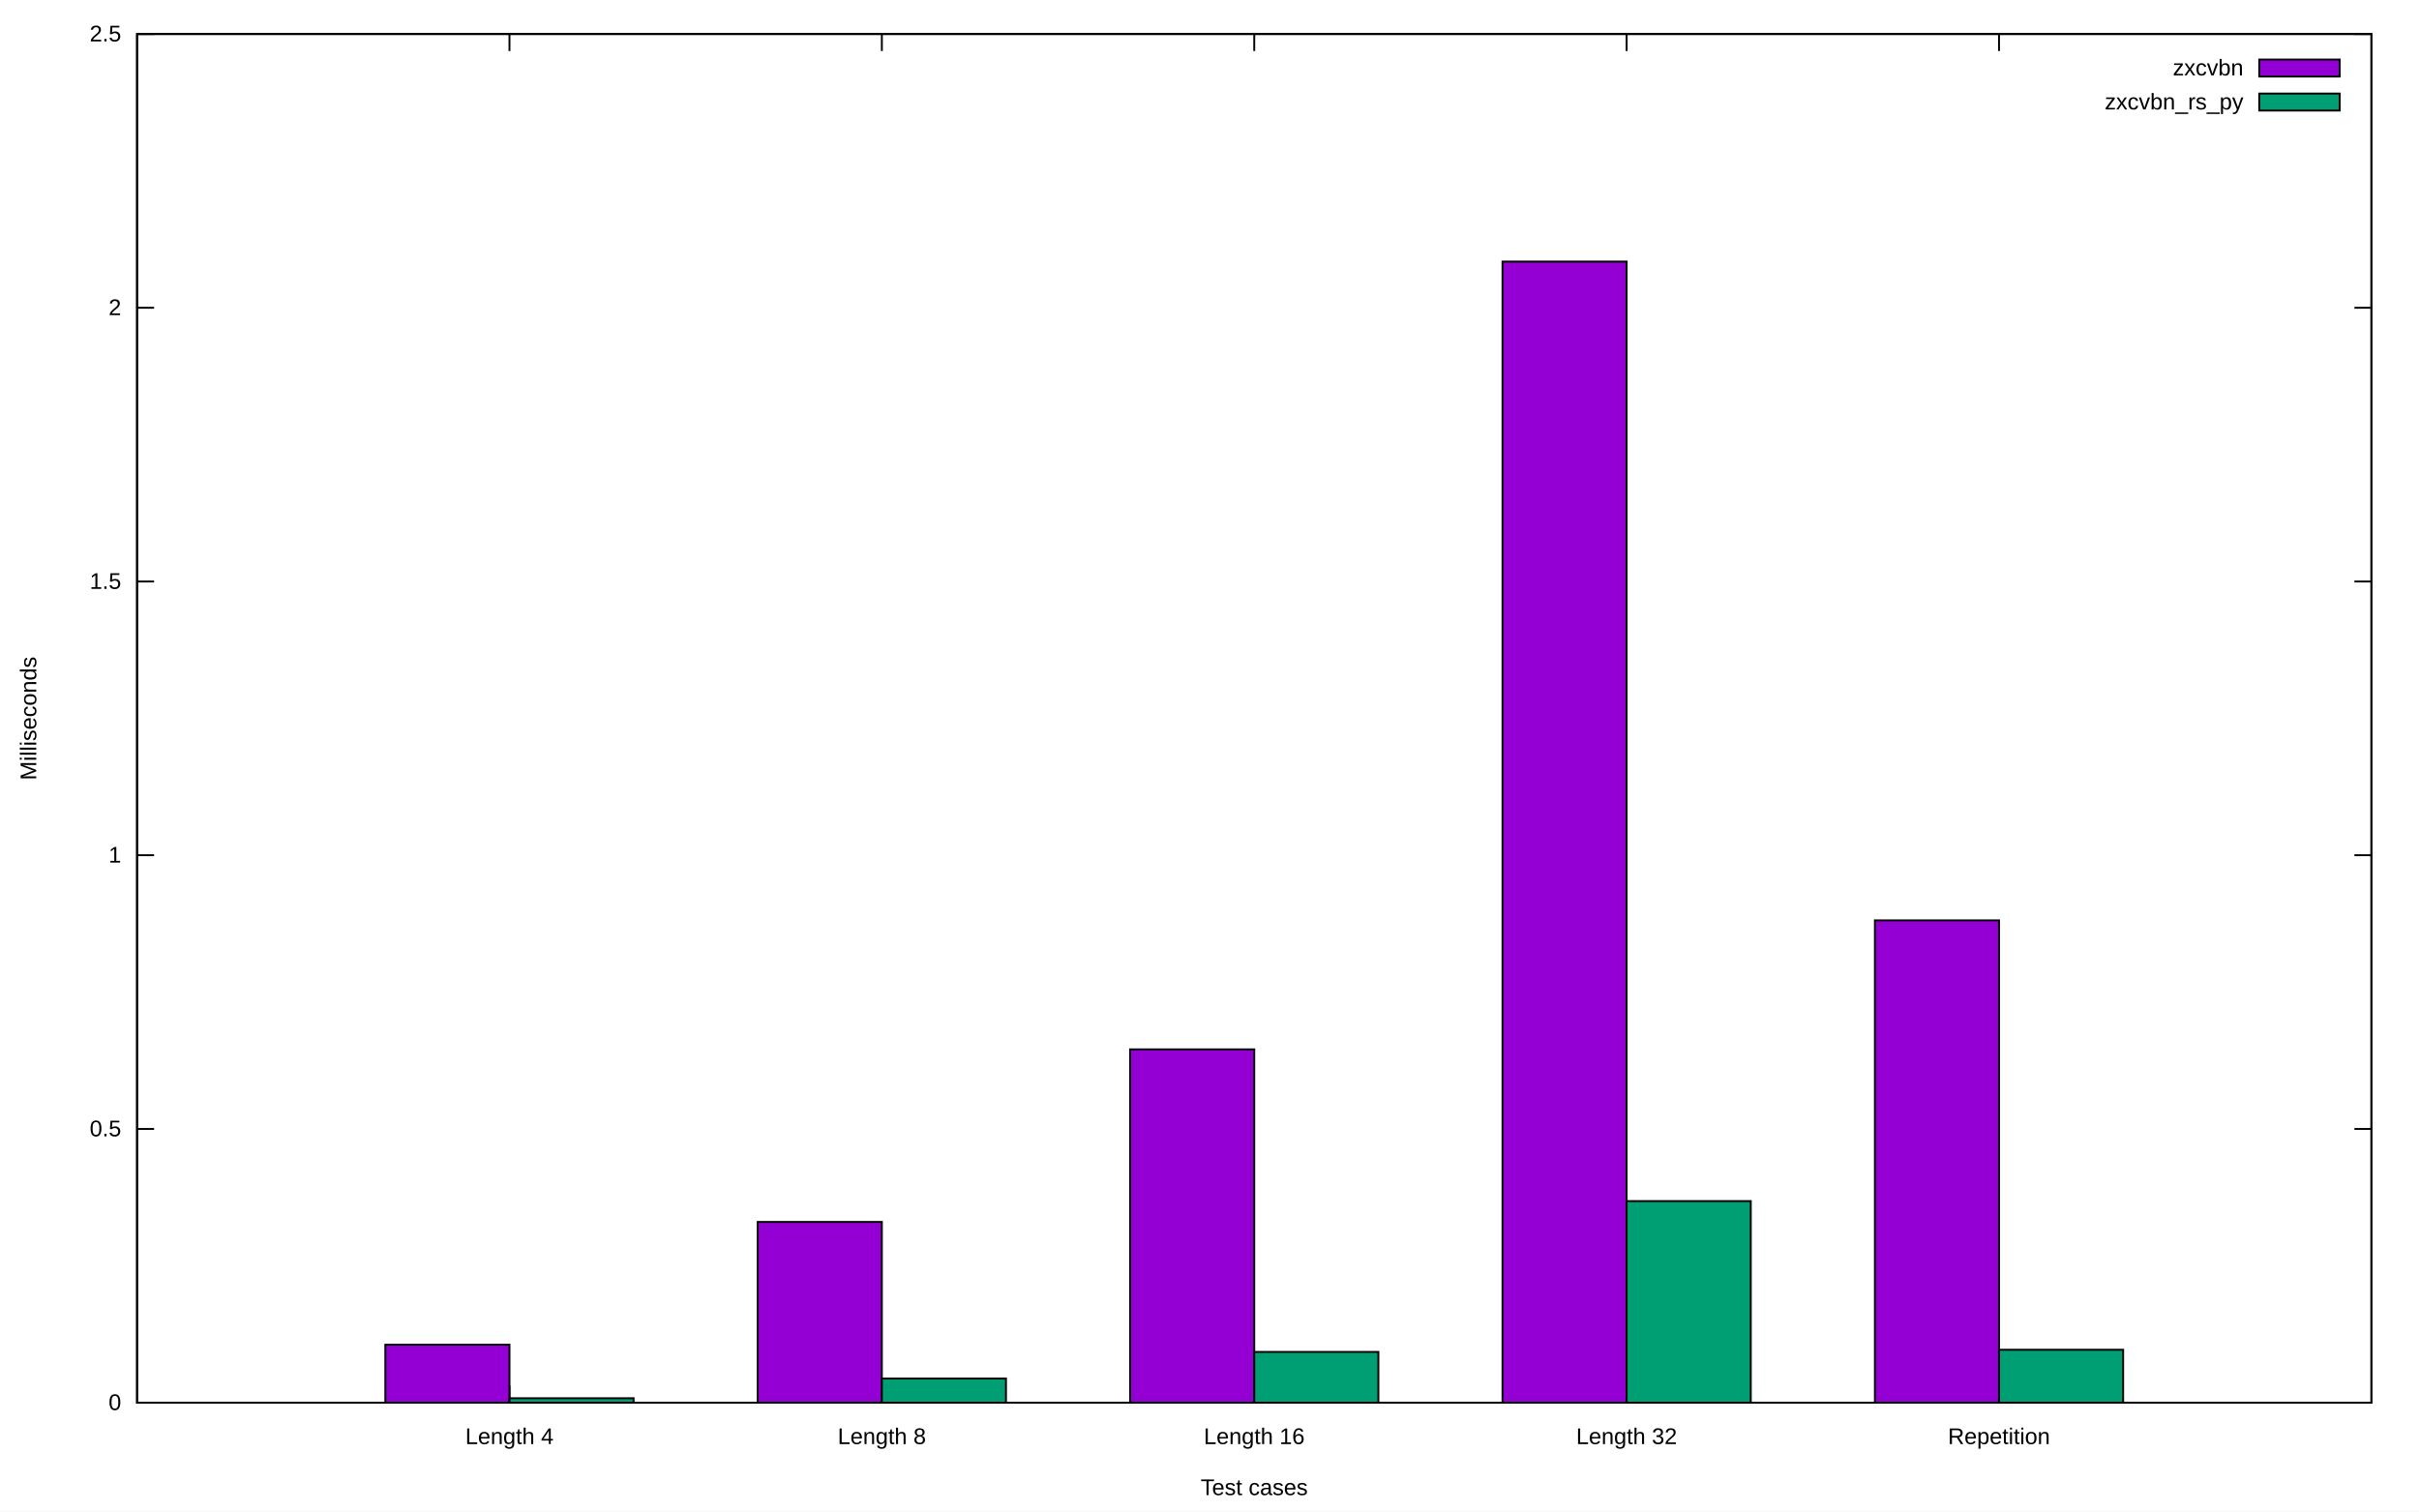
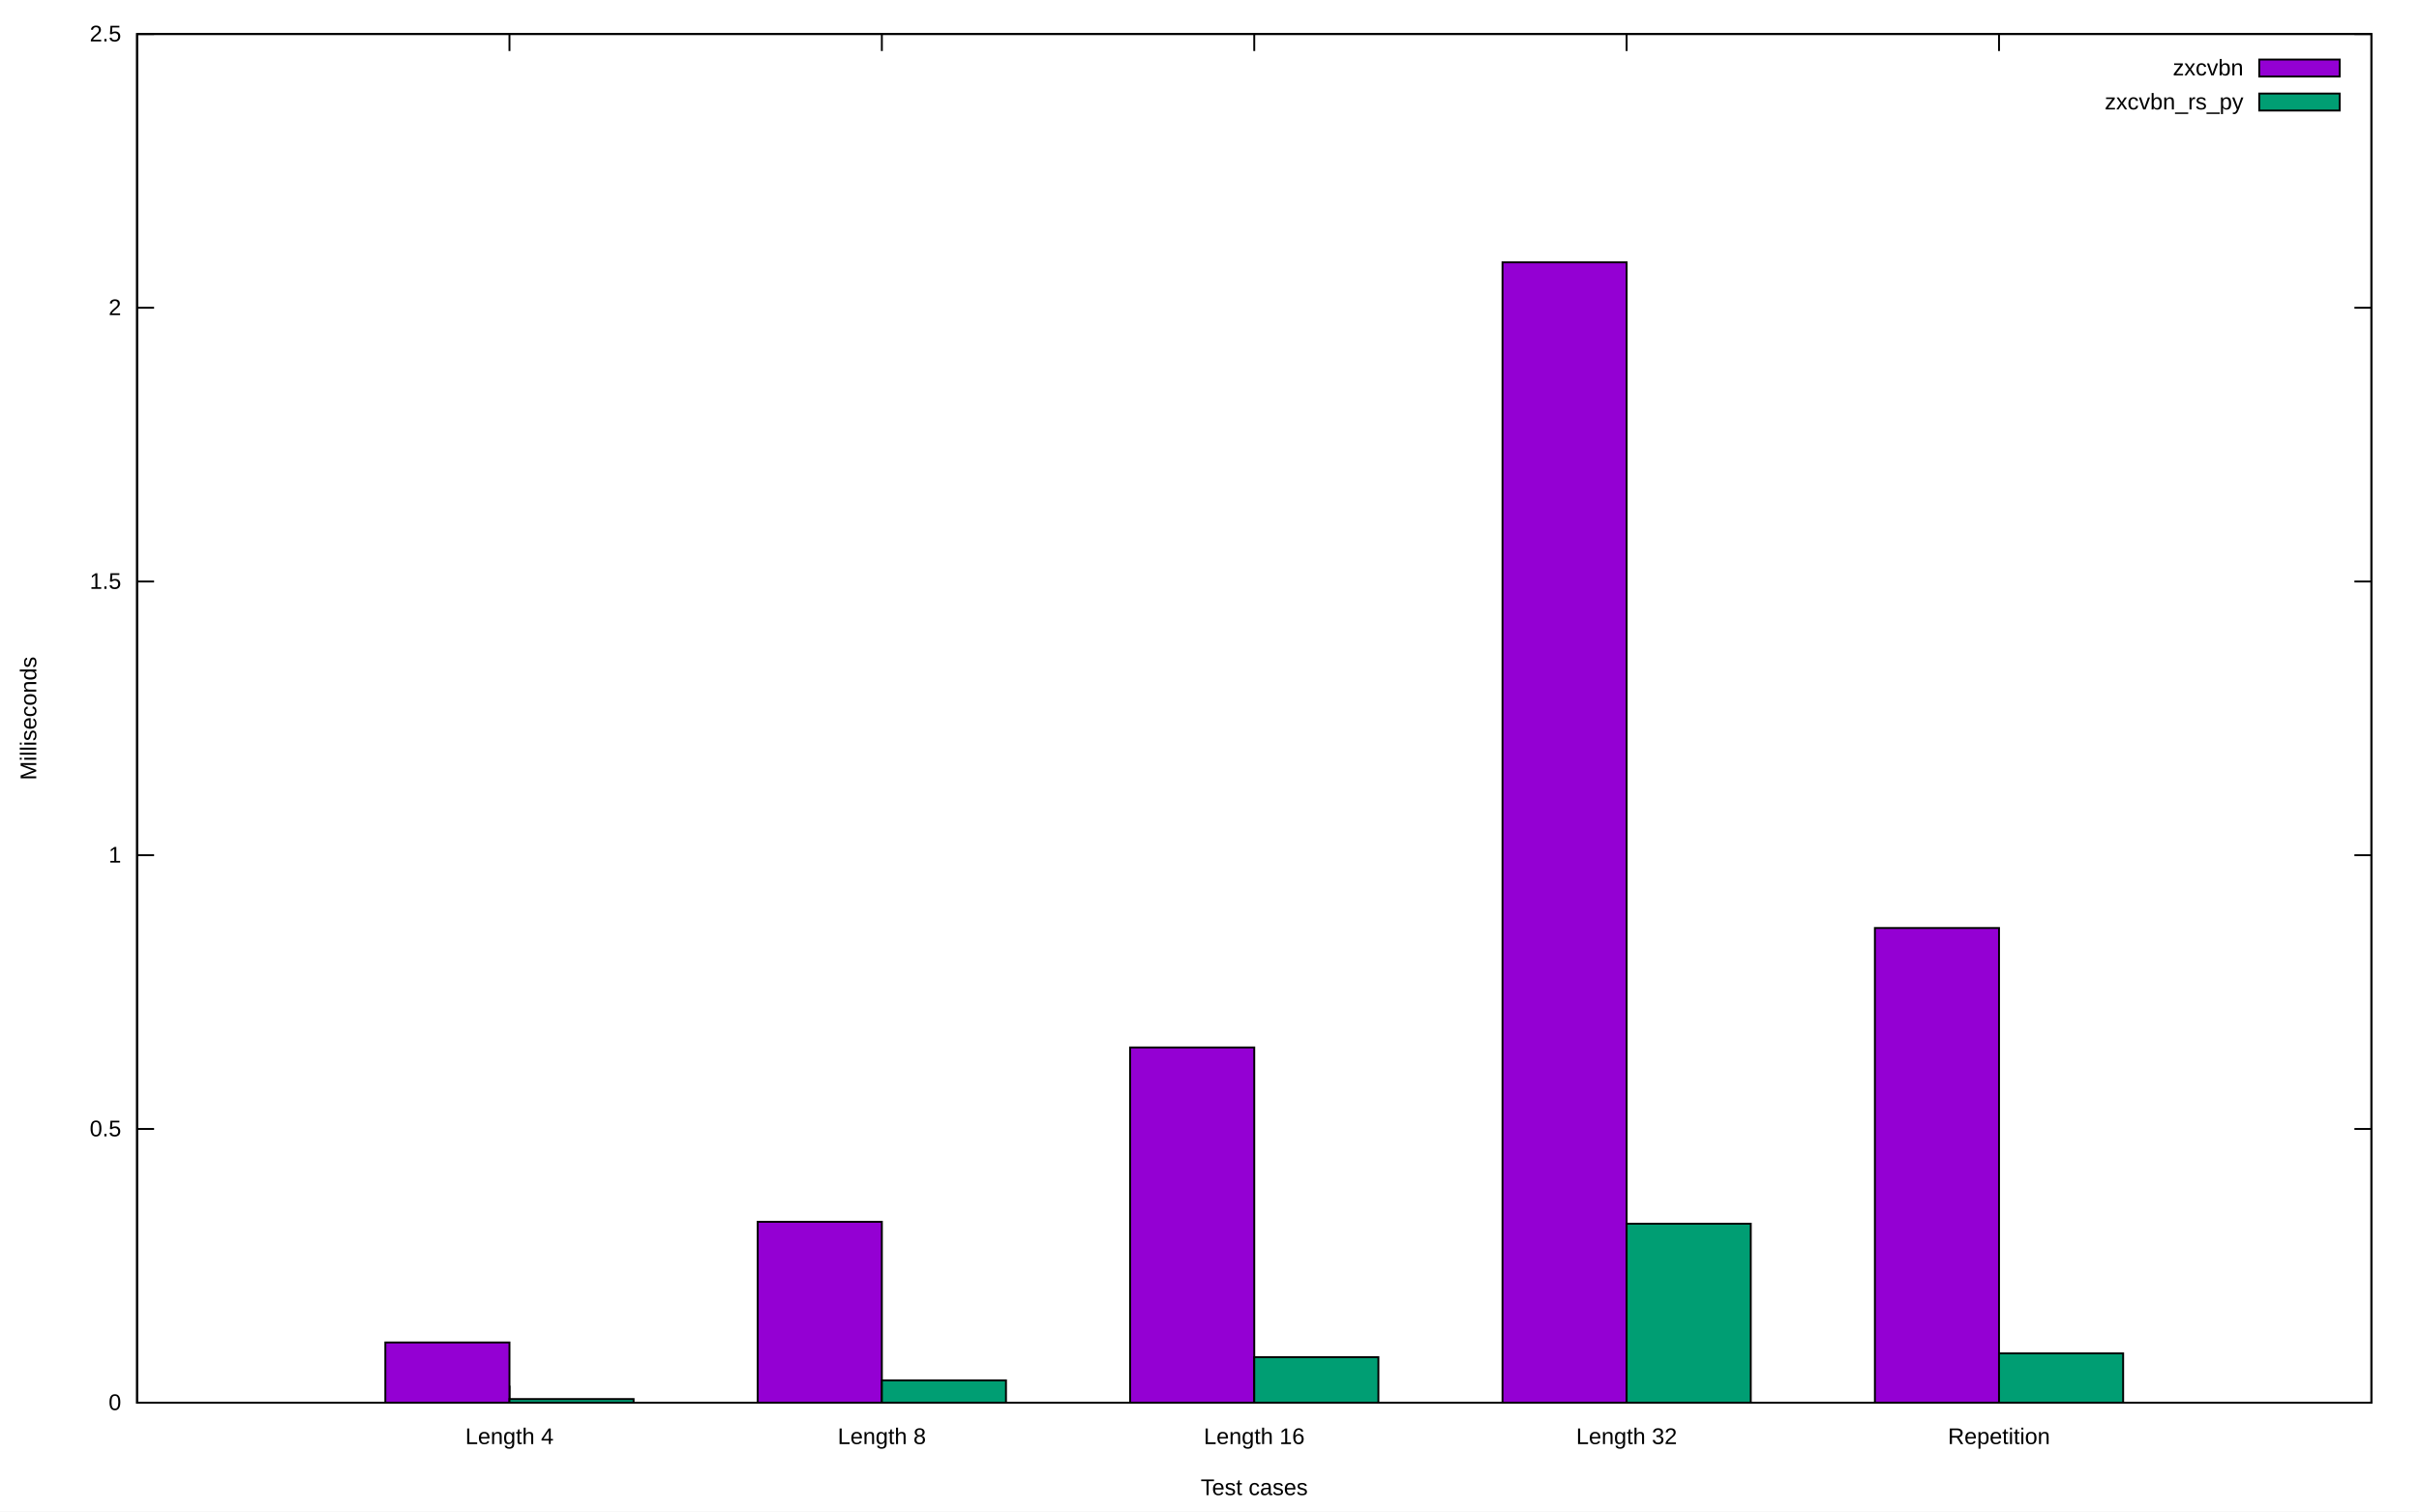
<svg xmlns="http://www.w3.org/2000/svg" xmlns:xlink="http://www.w3.org/1999/xlink" width="1280" height="800" viewBox="0 0 1280 800">
  <g id="gnuplot_canvas">
    <rect x="0" y="0" width="1280" height="800" fill="#ffffff" />
    <defs>
      <circle id="gpDot" r="0.5" stroke-width="0.5" stroke="currentColor" />
      <path id="gpPt0" stroke-width="0.222" stroke="currentColor" d="M-1,0 h2 M0,-1 v2" />
      <path id="gpPt1" stroke-width="0.222" stroke="currentColor" d="M-1,-1 L1,1 M1,-1 L-1,1" />
      <path id="gpPt2" stroke-width="0.222" stroke="currentColor" d="M-1,0 L1,0 M0,-1 L0,1 M-1,-1 L1,1 M-1,1 L1,-1" />
      <rect id="gpPt3" stroke-width="0.222" stroke="currentColor" x="-1" y="-1" width="2" height="2" />
      <rect id="gpPt4" stroke-width="0.222" stroke="currentColor" fill="currentColor" x="-1" y="-1" width="2" height="2" />
      <circle id="gpPt5" stroke-width="0.222" stroke="currentColor" cx="0" cy="0" r="1" />
      <use xlink:href="#gpPt5" id="gpPt6" fill="currentColor" stroke="none" />
      <path id="gpPt7" stroke-width="0.222" stroke="currentColor" d="M0,-1.33 L-1.33,0.67 L1.33,0.67 z" />
      <use xlink:href="#gpPt7" id="gpPt8" fill="currentColor" stroke="none" />
      <use xlink:href="#gpPt7" id="gpPt9" stroke="currentColor" transform="rotate(180)" />
      <use xlink:href="#gpPt9" id="gpPt10" fill="currentColor" stroke="none" />
      <use xlink:href="#gpPt3" id="gpPt11" stroke="currentColor" transform="rotate(45)" />
      <use xlink:href="#gpPt11" id="gpPt12" fill="currentColor" stroke="none" />
      <path id="gpPt13" stroke-width="0.222" stroke="currentColor" d="M0,1.330 L1.265,0.411 L0.782,-1.067 L-0.782,-1.076 L-1.265,0.411 z" />
      <use xlink:href="#gpPt13" id="gpPt14" fill="currentColor" stroke="none" />
      <filter id="textbox" filterUnits="objectBoundingBox" x="0" y="0" height="1" width="1">
        <feFlood flood-color="#FFFFFF" flood-opacity="1" result="bgnd" />
        <feComposite in="SourceGraphic" in2="bgnd" operator="atop" />
      </filter>
      <filter id="greybox" filterUnits="objectBoundingBox" x="0" y="0" height="1" width="1">
        <feFlood flood-color="lightgrey" flood-opacity="1" result="grey" />
        <feComposite in="SourceGraphic" in2="grey" operator="atop" />
      </filter>
    </defs>
    <g fill="none" color="#FFFFFF" stroke="currentColor" stroke-width="1.00" stroke-linecap="butt" stroke-linejoin="miter">
</g>
    <g fill="none" color="black" stroke="currentColor" stroke-width="1.00" stroke-linecap="butt" stroke-linejoin="miter">
      <path stroke="black" d="M72.53,742.40 L81.53,742.40 M1254.82,742.40 L1245.82,742.40  " />
      <g transform="translate(64.14,746.30)" stroke="none" fill="black" font-family="Arial" font-size="12.00" text-anchor="end">
        <text> 0</text>
      </g>
    </g>
    <g fill="none" color="black" stroke="currentColor" stroke-width="1.00" stroke-linecap="butt" stroke-linejoin="miter">
      <path stroke="black" d="M72.53,597.52 L81.53,597.52 M1254.82,597.52 L1245.82,597.52  " />
      <g transform="translate(64.14,601.42)" stroke="none" fill="black" font-family="Arial" font-size="12.00" text-anchor="end">
        <text> 0.5</text>
      </g>
    </g>
    <g fill="none" color="black" stroke="currentColor" stroke-width="1.00" stroke-linecap="butt" stroke-linejoin="miter">
      <path stroke="black" d="M72.53,452.64 L81.53,452.64 M1254.82,452.64 L1245.82,452.64  " />
      <g transform="translate(64.14,456.54)" stroke="none" fill="black" font-family="Arial" font-size="12.00" text-anchor="end">
        <text> 1</text>
      </g>
    </g>
    <g fill="none" color="black" stroke="currentColor" stroke-width="1.00" stroke-linecap="butt" stroke-linejoin="miter">
      <path stroke="black" d="M72.53,307.77 L81.53,307.77 M1254.82,307.77 L1245.82,307.77  " />
      <g transform="translate(64.14,311.67)" stroke="none" fill="black" font-family="Arial" font-size="12.00" text-anchor="end">
        <text> 1.5</text>
      </g>
    </g>
    <g fill="none" color="black" stroke="currentColor" stroke-width="1.00" stroke-linecap="butt" stroke-linejoin="miter">
      <path stroke="black" d="M72.53,162.89 L81.53,162.89 M1254.82,162.89 L1245.82,162.89  " />
      <g transform="translate(64.14,166.79)" stroke="none" fill="black" font-family="Arial" font-size="12.00" text-anchor="end">
        <text> 2</text>
      </g>
    </g>
    <g fill="none" color="black" stroke="currentColor" stroke-width="1.00" stroke-linecap="butt" stroke-linejoin="miter">
      <path stroke="black" d="M72.53,18.01 L81.53,18.01 M1254.82,18.01 L1245.82,18.01  " />
      <g transform="translate(64.14,21.91)" stroke="none" fill="black" font-family="Arial" font-size="12.00" text-anchor="end">
        <text> 2.5</text>
      </g>
    </g>
    <g fill="none" color="black" stroke="currentColor" stroke-width="1.00" stroke-linecap="butt" stroke-linejoin="miter">
      <path stroke="black" d="M269.58,742.40 L269.58,733.40 M269.58,18.01 L269.58,27.01  " />
      <g transform="translate(269.58,764.30)" stroke="none" fill="black" font-family="Arial" font-size="12.00" text-anchor="middle">
        <text>Length 4</text>
      </g>
    </g>
    <g fill="none" color="black" stroke="currentColor" stroke-width="1.00" stroke-linecap="butt" stroke-linejoin="miter">
      <path stroke="black" d="M466.63,742.40 L466.63,733.40 M466.63,18.01 L466.63,27.01  " />
      <g transform="translate(466.63,764.30)" stroke="none" fill="black" font-family="Arial" font-size="12.00" text-anchor="middle">
        <text>Length 8</text>
      </g>
    </g>
    <g fill="none" color="black" stroke="currentColor" stroke-width="1.00" stroke-linecap="butt" stroke-linejoin="miter">
      <path stroke="black" d="M663.68,742.40 L663.68,733.40 M663.68,18.01 L663.68,27.01  " />
      <g transform="translate(663.68,764.30)" stroke="none" fill="black" font-family="Arial" font-size="12.00" text-anchor="middle">
        <text>Length 16</text>
      </g>
    </g>
    <g fill="none" color="black" stroke="currentColor" stroke-width="1.00" stroke-linecap="butt" stroke-linejoin="miter">
      <path stroke="black" d="M860.72,742.40 L860.72,733.40 M860.72,18.01 L860.72,27.01  " />
      <g transform="translate(860.72,764.30)" stroke="none" fill="black" font-family="Arial" font-size="12.00" text-anchor="middle">
        <text>Length 32</text>
      </g>
    </g>
    <g fill="none" color="black" stroke="currentColor" stroke-width="1.00" stroke-linecap="butt" stroke-linejoin="miter">
      <path stroke="black" d="M1057.77,742.40 L1057.77,733.40 M1057.77,18.01 L1057.77,27.01  " />
      <g transform="translate(1057.77,764.30)" stroke="none" fill="black" font-family="Arial" font-size="12.00" text-anchor="middle">
        <text>Repetition</text>
      </g>
    </g>
    <g fill="none" color="black" stroke="currentColor" stroke-width="1.00" stroke-linecap="butt" stroke-linejoin="miter">
</g>
    <g fill="none" color="black" stroke="currentColor" stroke-width="1.00" stroke-linecap="butt" stroke-linejoin="miter">
      <path stroke="black" d="M72.53,18.01 L72.53,742.40 L1254.82,742.40 L1254.82,18.01 L72.53,18.01 Z  " />
    </g>
    <g fill="none" color="black" stroke="currentColor" stroke-width="1.00" stroke-linecap="butt" stroke-linejoin="miter">
-       <g transform="translate(19.18,380.21) rotate(270)" stroke="none" fill="black" font-family="Arial" font-size="12.00" text-anchor="middle">
+ </g>
+     <g id="gnuplot_plot_1" fill="none">
+       <g fill="none" color="black" stroke="currentColor" stroke-width="1.00" stroke-linecap="butt" stroke-linejoin="miter">
+         <g transform="translate(1187.09,39.91)" stroke="none" fill="black" font-family="Arial" font-size="12.00" text-anchor="end">
+           <text>zxcvbn</text>
+         </g>
+       </g>
+       <g fill="none" color="black" stroke="currentColor" stroke-width="1.00" stroke-linecap="butt" stroke-linejoin="miter">
+         <g stroke="none" shape-rendering="crispEdges">
+           <polygon fill="rgb(148,   0, 211)" points="1195.48,40.51 1238.04,40.51 1238.04,31.51 1195.48,31.51 " />
+         </g>
+         <path stroke="rgb(  0,   0,   0)" d="M1195.48,40.51 L1238.04,40.51 L1238.04,31.51 L1195.48,31.51 L1195.48,40.51 Z  " />
+       </g>
+       <g fill="none" color="black" stroke="currentColor" stroke-width="1.00" stroke-linecap="butt" stroke-linejoin="miter">
+         <g stroke="none" shape-rendering="crispEdges">
+           <polygon fill="rgb(148,   0, 211)" points="203.90,742.40 269.59,742.40 269.59,710.51 203.90,710.51 " />
+         </g>
+         <path stroke="rgb(  0,   0,   0)" d="M203.90,742.40 L203.90,710.52 L269.58,710.52 L269.58,742.40 L203.90,742.40 Z  " />
+       </g>
+       <g fill="none" color="black" stroke="currentColor" stroke-width="1.00" stroke-linecap="butt" stroke-linejoin="miter">
+         <g stroke="none" shape-rendering="crispEdges">
+           <polygon fill="rgb(148,   0, 211)" points="400.94,742.40 466.64,742.40 466.64,646.65 400.94,646.65 " />
+         </g>
+         <path stroke="rgb(  0,   0,   0)" d="M400.94,742.40 L400.94,646.66 L466.63,646.66 L466.63,742.40 L400.94,742.40 Z  " />
+       </g>
+       <g fill="none" color="black" stroke="currentColor" stroke-width="1.00" stroke-linecap="butt" stroke-linejoin="miter">
+         <g stroke="none" shape-rendering="crispEdges">
+           <polygon fill="rgb(148,   0, 211)" points="597.99,742.40 663.69,742.40 663.69,554.37 597.99,554.37 " />
+         </g>
+         <path stroke="rgb(  0,   0,   0)" d="M597.99,742.40 L597.99,554.38 L663.68,554.38 L663.68,742.40 L597.99,742.40 Z  " />
+       </g>
+       <g fill="none" color="black" stroke="currentColor" stroke-width="1.00" stroke-linecap="butt" stroke-linejoin="miter">
+         <g stroke="none" shape-rendering="crispEdges">
+           <polygon fill="rgb(148,   0, 211)" points="795.04,742.40 860.73,742.40 860.73,138.83 795.04,138.83 " />
+         </g>
+         <path stroke="rgb(  0,   0,   0)" d="M795.04,742.40 L795.04,138.84 L860.72,138.84 L860.72,742.40 L795.04,742.40 Z  " />
+       </g>
+       <g fill="none" color="black" stroke="currentColor" stroke-width="1.00" stroke-linecap="butt" stroke-linejoin="miter">
+         <g stroke="none" shape-rendering="crispEdges">
+           <polygon fill="rgb(148,   0, 211)" points="992.09,742.40 1057.78,742.40 1057.78,491.15 992.09,491.15 " />
+         </g>
+         <path stroke="rgb(  0,   0,   0)" d="M992.09,742.40 L992.09,491.16 L1057.77,491.16 L1057.77,742.40 L992.09,742.40 Z  " />
+       </g>
+       <g fill="none" color="black" stroke="currentColor" stroke-width="1.00" stroke-linecap="butt" stroke-linejoin="miter">
+ </g>
+     </g>
+     <g id="gnuplot_plot_2" fill="none">
+       <g fill="none" color="black" stroke="currentColor" stroke-width="1.00" stroke-linecap="butt" stroke-linejoin="miter">
+         <g transform="translate(1187.09,57.91)" stroke="none" fill="black" font-family="Arial" font-size="12.00" text-anchor="end">
+           <text>zxcvbn_rs_py</text>
+         </g>
+       </g>
+       <g fill="none" color="black" stroke="currentColor" stroke-width="1.00" stroke-linecap="butt" stroke-linejoin="miter">
+         <g stroke="none" shape-rendering="crispEdges">
+           <polygon fill="rgb(  0, 158, 115)" points="1195.48,58.51 1238.04,58.51 1238.04,49.51 1195.48,49.51 " />
+         </g>
+         <path stroke="rgb(  0,   0,   0)" d="M1195.48,58.51 L1238.04,58.51 L1238.04,49.51 L1195.48,49.51 L1195.48,58.51 Z  " />
+       </g>
+       <g fill="none" color="black" stroke="currentColor" stroke-width="1.00" stroke-linecap="butt" stroke-linejoin="miter">
+         <g stroke="none" shape-rendering="crispEdges">
+           <polygon fill="rgb(  0, 158, 115)" points="269.58,742.40 335.27,742.40 335.27,740.46 269.58,740.46 " />
+         </g>
+         <path stroke="rgb(  0,   0,   0)" d="M269.58,742.40 L269.58,740.47 L335.26,740.47 L335.26,742.40 L269.58,742.40 Z  " />
+       </g>
+       <g fill="none" color="black" stroke="currentColor" stroke-width="1.00" stroke-linecap="butt" stroke-linejoin="miter">
+         <g stroke="none" shape-rendering="crispEdges">
+           <polygon fill="rgb(  0, 158, 115)" points="466.63,742.40 532.32,742.40 532.32,730.58 466.63,730.58 " />
+         </g>
+         <path stroke="rgb(  0,   0,   0)" d="M466.63,742.40 L466.63,730.59 L532.31,730.59 L532.31,742.40 L466.63,742.40 Z  " />
+       </g>
+       <g fill="none" color="black" stroke="currentColor" stroke-width="1.00" stroke-linecap="butt" stroke-linejoin="miter">
+         <g stroke="none" shape-rendering="crispEdges">
+           <polygon fill="rgb(  0, 158, 115)" points="663.68,742.40 729.37,742.40 729.37,718.28 663.68,718.28 " />
+         </g>
+         <path stroke="rgb(  0,   0,   0)" d="M663.68,742.40 L663.68,718.29 L729.36,718.29 L729.36,742.40 L663.68,742.40 Z  " />
+       </g>
+       <g fill="none" color="black" stroke="currentColor" stroke-width="1.00" stroke-linecap="butt" stroke-linejoin="miter">
+         <g stroke="none" shape-rendering="crispEdges">
+           <polygon fill="rgb(  0, 158, 115)" points="860.72,742.40 926.42,742.40 926.42,647.66 860.72,647.66 " />
+         </g>
+         <path stroke="rgb(  0,   0,   0)" d="M860.72,742.40 L860.72,647.67 L926.41,647.67 L926.41,742.40 L860.72,742.40 Z  " />
+       </g>
+       <g fill="none" color="black" stroke="currentColor" stroke-width="1.00" stroke-linecap="butt" stroke-linejoin="miter">
+         <g stroke="none" shape-rendering="crispEdges">
+           <polygon fill="rgb(  0, 158, 115)" points="1057.77,742.40 1123.46,742.40 1123.46,716.29 1057.77,716.29 " />
+         </g>
+         <path stroke="rgb(  0,   0,   0)" d="M1057.77,742.40 L1057.77,716.30 L1123.45,716.30 L1123.45,742.40 L1057.77,742.40 Z  " />
+       </g>
+       <g fill="none" color="black" stroke="currentColor" stroke-width="1.00" stroke-linecap="butt" stroke-linejoin="miter">
+ </g>
+     </g>
+     <g fill="none" color="#FFFFFF" stroke="rgb(  0, 158, 115)" stroke-width="2.00" stroke-linecap="butt" stroke-linejoin="miter">
+ </g>
+     <g fill="none" color="black" stroke="currentColor" stroke-width="2.00" stroke-linecap="butt" stroke-linejoin="miter">
+ </g>
+     <g fill="none" color="black" stroke="black" stroke-width="1.00" stroke-linecap="butt" stroke-linejoin="miter">
+ </g>
+     <g fill="none" color="black" stroke="currentColor" stroke-width="1.00" stroke-linecap="butt" stroke-linejoin="miter">
+       <path stroke="black" d="M72.53,18.01 L72.53,742.40 L1254.82,742.40 L1254.82,18.01 L72.53,18.01 Z  " />
+       <g transform="translate(19.18,380.21) rotate(270.00)" stroke="none" fill="black" font-family="Arial" font-size="12.00" text-anchor="middle">
        <text>Milliseconds</text>
      </g>
    </g>
    <g fill="none" color="black" stroke="currentColor" stroke-width="1.00" stroke-linecap="butt" stroke-linejoin="miter">
      <g transform="translate(663.67,791.30)" stroke="none" fill="black" font-family="Arial" font-size="12.00" text-anchor="middle">
        <text>Test cases</text>
      </g>
    </g>
    <g fill="none" color="black" stroke="currentColor" stroke-width="1.00" stroke-linecap="butt" stroke-linejoin="miter">
</g>
-     <g id="gnuplot_plot_1" fill="none">
-       <g fill="none" color="black" stroke="currentColor" stroke-width="1.00" stroke-linecap="butt" stroke-linejoin="miter">
-         <g transform="translate(1187.09,39.91)" stroke="none" fill="black" font-family="Arial" font-size="12.00" text-anchor="end">
-           <text>zxcvbn</text>
-         </g>
-       </g>
-       <g fill="none" color="black" stroke="currentColor" stroke-width="1.00" stroke-linecap="butt" stroke-linejoin="miter">
-         <g stroke="none" shape-rendering="crispEdges">
-           <polygon fill="rgb(148,   0, 211)" points="1195.48,40.51 1238.04,40.51 1238.04,31.51 1195.48,31.51 " />
-         </g>
-         <path stroke="rgb(  0,   0,   0)" d="M1195.48,40.51 L1238.04,40.51 L1238.04,31.51 L1195.48,31.51 L1195.48,40.51 Z  " />
-       </g>
-       <g fill="none" color="black" stroke="currentColor" stroke-width="1.00" stroke-linecap="butt" stroke-linejoin="miter">
-         <g stroke="none" shape-rendering="crispEdges">
-           <polygon fill="rgb(148,   0, 211)" points="203.90,742.40 269.59,742.40 269.59,711.70 203.90,711.70 " />
-         </g>
-         <path stroke="rgb(  0,   0,   0)" d="M203.90,742.40 L203.90,711.71 L269.58,711.71 L269.58,742.40 L203.90,742.40 Z  " />
-       </g>
-       <g fill="none" color="black" stroke="currentColor" stroke-width="1.00" stroke-linecap="butt" stroke-linejoin="miter">
-         <g stroke="none" shape-rendering="crispEdges">
-           <polygon fill="rgb(148,   0, 211)" points="400.94,742.40 466.64,742.40 466.64,646.72 400.94,646.72 " />
-         </g>
-         <path stroke="rgb(  0,   0,   0)" d="M400.94,742.40 L400.94,646.73 L466.63,646.73 L466.63,742.40 L400.94,742.40 Z  " />
-       </g>
-       <g fill="none" color="black" stroke="currentColor" stroke-width="1.00" stroke-linecap="butt" stroke-linejoin="miter">
-         <g stroke="none" shape-rendering="crispEdges">
-           <polygon fill="rgb(148,   0, 211)" points="597.99,742.40 663.69,742.40 663.69,555.38 597.99,555.38 " />
-         </g>
-         <path stroke="rgb(  0,   0,   0)" d="M597.99,742.40 L597.99,555.39 L663.68,555.39 L663.68,742.40 L597.99,742.40 Z  " />
-       </g>
-       <g fill="none" color="black" stroke="currentColor" stroke-width="1.00" stroke-linecap="butt" stroke-linejoin="miter">
-         <g stroke="none" shape-rendering="crispEdges">
-           <polygon fill="rgb(148,   0, 211)" points="795.04,742.40 860.73,742.40 860.73,138.43 795.04,138.43 " />
-         </g>
-         <path stroke="rgb(  0,   0,   0)" d="M795.04,742.40 L795.04,138.44 L860.72,138.44 L860.72,742.40 L795.04,742.40 Z  " />
-       </g>
-       <g fill="none" color="black" stroke="currentColor" stroke-width="1.00" stroke-linecap="butt" stroke-linejoin="miter">
-         <g stroke="none" shape-rendering="crispEdges">
-           <polygon fill="rgb(148,   0, 211)" points="992.09,742.40 1057.78,742.40 1057.78,487.11 992.09,487.11 " />
-         </g>
-         <path stroke="rgb(  0,   0,   0)" d="M992.09,742.40 L992.09,487.12 L1057.77,487.12 L1057.77,742.40 L992.09,742.40 Z  " />
-       </g>
-       <g fill="none" color="black" stroke="currentColor" stroke-width="1.00" stroke-linecap="butt" stroke-linejoin="miter">
- </g>
-     </g>
-     <g id="gnuplot_plot_2" fill="none">
-       <g fill="none" color="black" stroke="currentColor" stroke-width="1.00" stroke-linecap="butt" stroke-linejoin="miter">
-         <g transform="translate(1187.09,57.91)" stroke="none" fill="black" font-family="Arial" font-size="12.00" text-anchor="end">
-           <text>zxcvbn_rs_py</text>
-         </g>
-       </g>
-       <g fill="none" color="black" stroke="currentColor" stroke-width="1.00" stroke-linecap="butt" stroke-linejoin="miter">
-         <g stroke="none" shape-rendering="crispEdges">
-           <polygon fill="rgb(  0, 158, 115)" points="1195.48,58.51 1238.04,58.51 1238.04,49.51 1195.48,49.51 " />
-         </g>
-         <path stroke="rgb(  0,   0,   0)" d="M1195.48,58.51 L1238.04,58.51 L1238.04,49.51 L1195.48,49.51 L1195.48,58.51 Z  " />
-       </g>
-       <g fill="none" color="black" stroke="currentColor" stroke-width="1.00" stroke-linecap="butt" stroke-linejoin="miter">
-         <g stroke="none" shape-rendering="crispEdges">
-           <polygon fill="rgb(  0, 158, 115)" points="269.58,742.40 335.27,742.40 335.27,740.03 269.58,740.03 " />
-         </g>
-         <path stroke="rgb(  0,   0,   0)" d="M269.58,742.40 L269.58,740.04 L335.26,740.04 L335.26,742.40 L269.58,742.40 Z  " />
-       </g>
-       <g fill="none" color="black" stroke="currentColor" stroke-width="1.00" stroke-linecap="butt" stroke-linejoin="miter">
-         <g stroke="none" shape-rendering="crispEdges">
-           <polygon fill="rgb(  0, 158, 115)" points="466.63,742.40 532.32,742.40 532.32,729.61 466.63,729.61 " />
-         </g>
-         <path stroke="rgb(  0,   0,   0)" d="M466.63,742.40 L466.63,729.62 L532.31,729.62 L532.31,742.40 L466.63,742.40 Z  " />
-       </g>
-       <g fill="none" color="black" stroke="currentColor" stroke-width="1.00" stroke-linecap="butt" stroke-linejoin="miter">
-         <g stroke="none" shape-rendering="crispEdges">
-           <polygon fill="rgb(  0, 158, 115)" points="663.68,742.40 729.37,742.40 729.37,715.52 663.68,715.52 " />
-         </g>
-         <path stroke="rgb(  0,   0,   0)" d="M663.68,742.40 L663.68,715.53 L729.36,715.53 L729.36,742.40 L663.68,742.40 Z  " />
-       </g>
-       <g fill="none" color="black" stroke="currentColor" stroke-width="1.00" stroke-linecap="butt" stroke-linejoin="miter">
-         <g stroke="none" shape-rendering="crispEdges">
-           <polygon fill="rgb(  0, 158, 115)" points="860.72,742.40 926.42,742.40 926.42,635.69 860.72,635.69 " />
-         </g>
-         <path stroke="rgb(  0,   0,   0)" d="M860.72,742.40 L860.72,635.70 L926.41,635.70 L926.41,742.40 L860.72,742.40 Z  " />
-       </g>
-       <g fill="none" color="black" stroke="currentColor" stroke-width="1.00" stroke-linecap="butt" stroke-linejoin="miter">
-         <g stroke="none" shape-rendering="crispEdges">
-           <polygon fill="rgb(  0, 158, 115)" points="1057.77,742.40 1123.46,742.40 1123.46,714.37 1057.77,714.37 " />
-         </g>
-         <path stroke="rgb(  0,   0,   0)" d="M1057.77,742.40 L1057.77,714.38 L1123.45,714.38 L1123.45,742.40 L1057.77,742.40 Z  " />
-       </g>
-       <g fill="none" color="black" stroke="currentColor" stroke-width="1.00" stroke-linecap="butt" stroke-linejoin="miter">
- </g>
-     </g>
-     <g fill="none" color="#FFFFFF" stroke="rgb(  0, 158, 115)" stroke-width="2.00" stroke-linecap="butt" stroke-linejoin="miter">
- </g>
-     <g fill="none" color="black" stroke="currentColor" stroke-width="2.00" stroke-linecap="butt" stroke-linejoin="miter">
- </g>
-     <g fill="none" color="black" stroke="black" stroke-width="1.00" stroke-linecap="butt" stroke-linejoin="miter">
- </g>
-     <g fill="none" color="black" stroke="currentColor" stroke-width="1.00" stroke-linecap="butt" stroke-linejoin="miter">
-       <path stroke="black" d="M72.53,18.01 L72.53,742.40 L1254.82,742.40 L1254.82,18.01 L72.53,18.01 Z  " />
-     </g>
    <g fill="none" color="black" stroke="currentColor" stroke-width="1.00" stroke-linecap="butt" stroke-linejoin="miter">
</g>
  </g>
</svg>
